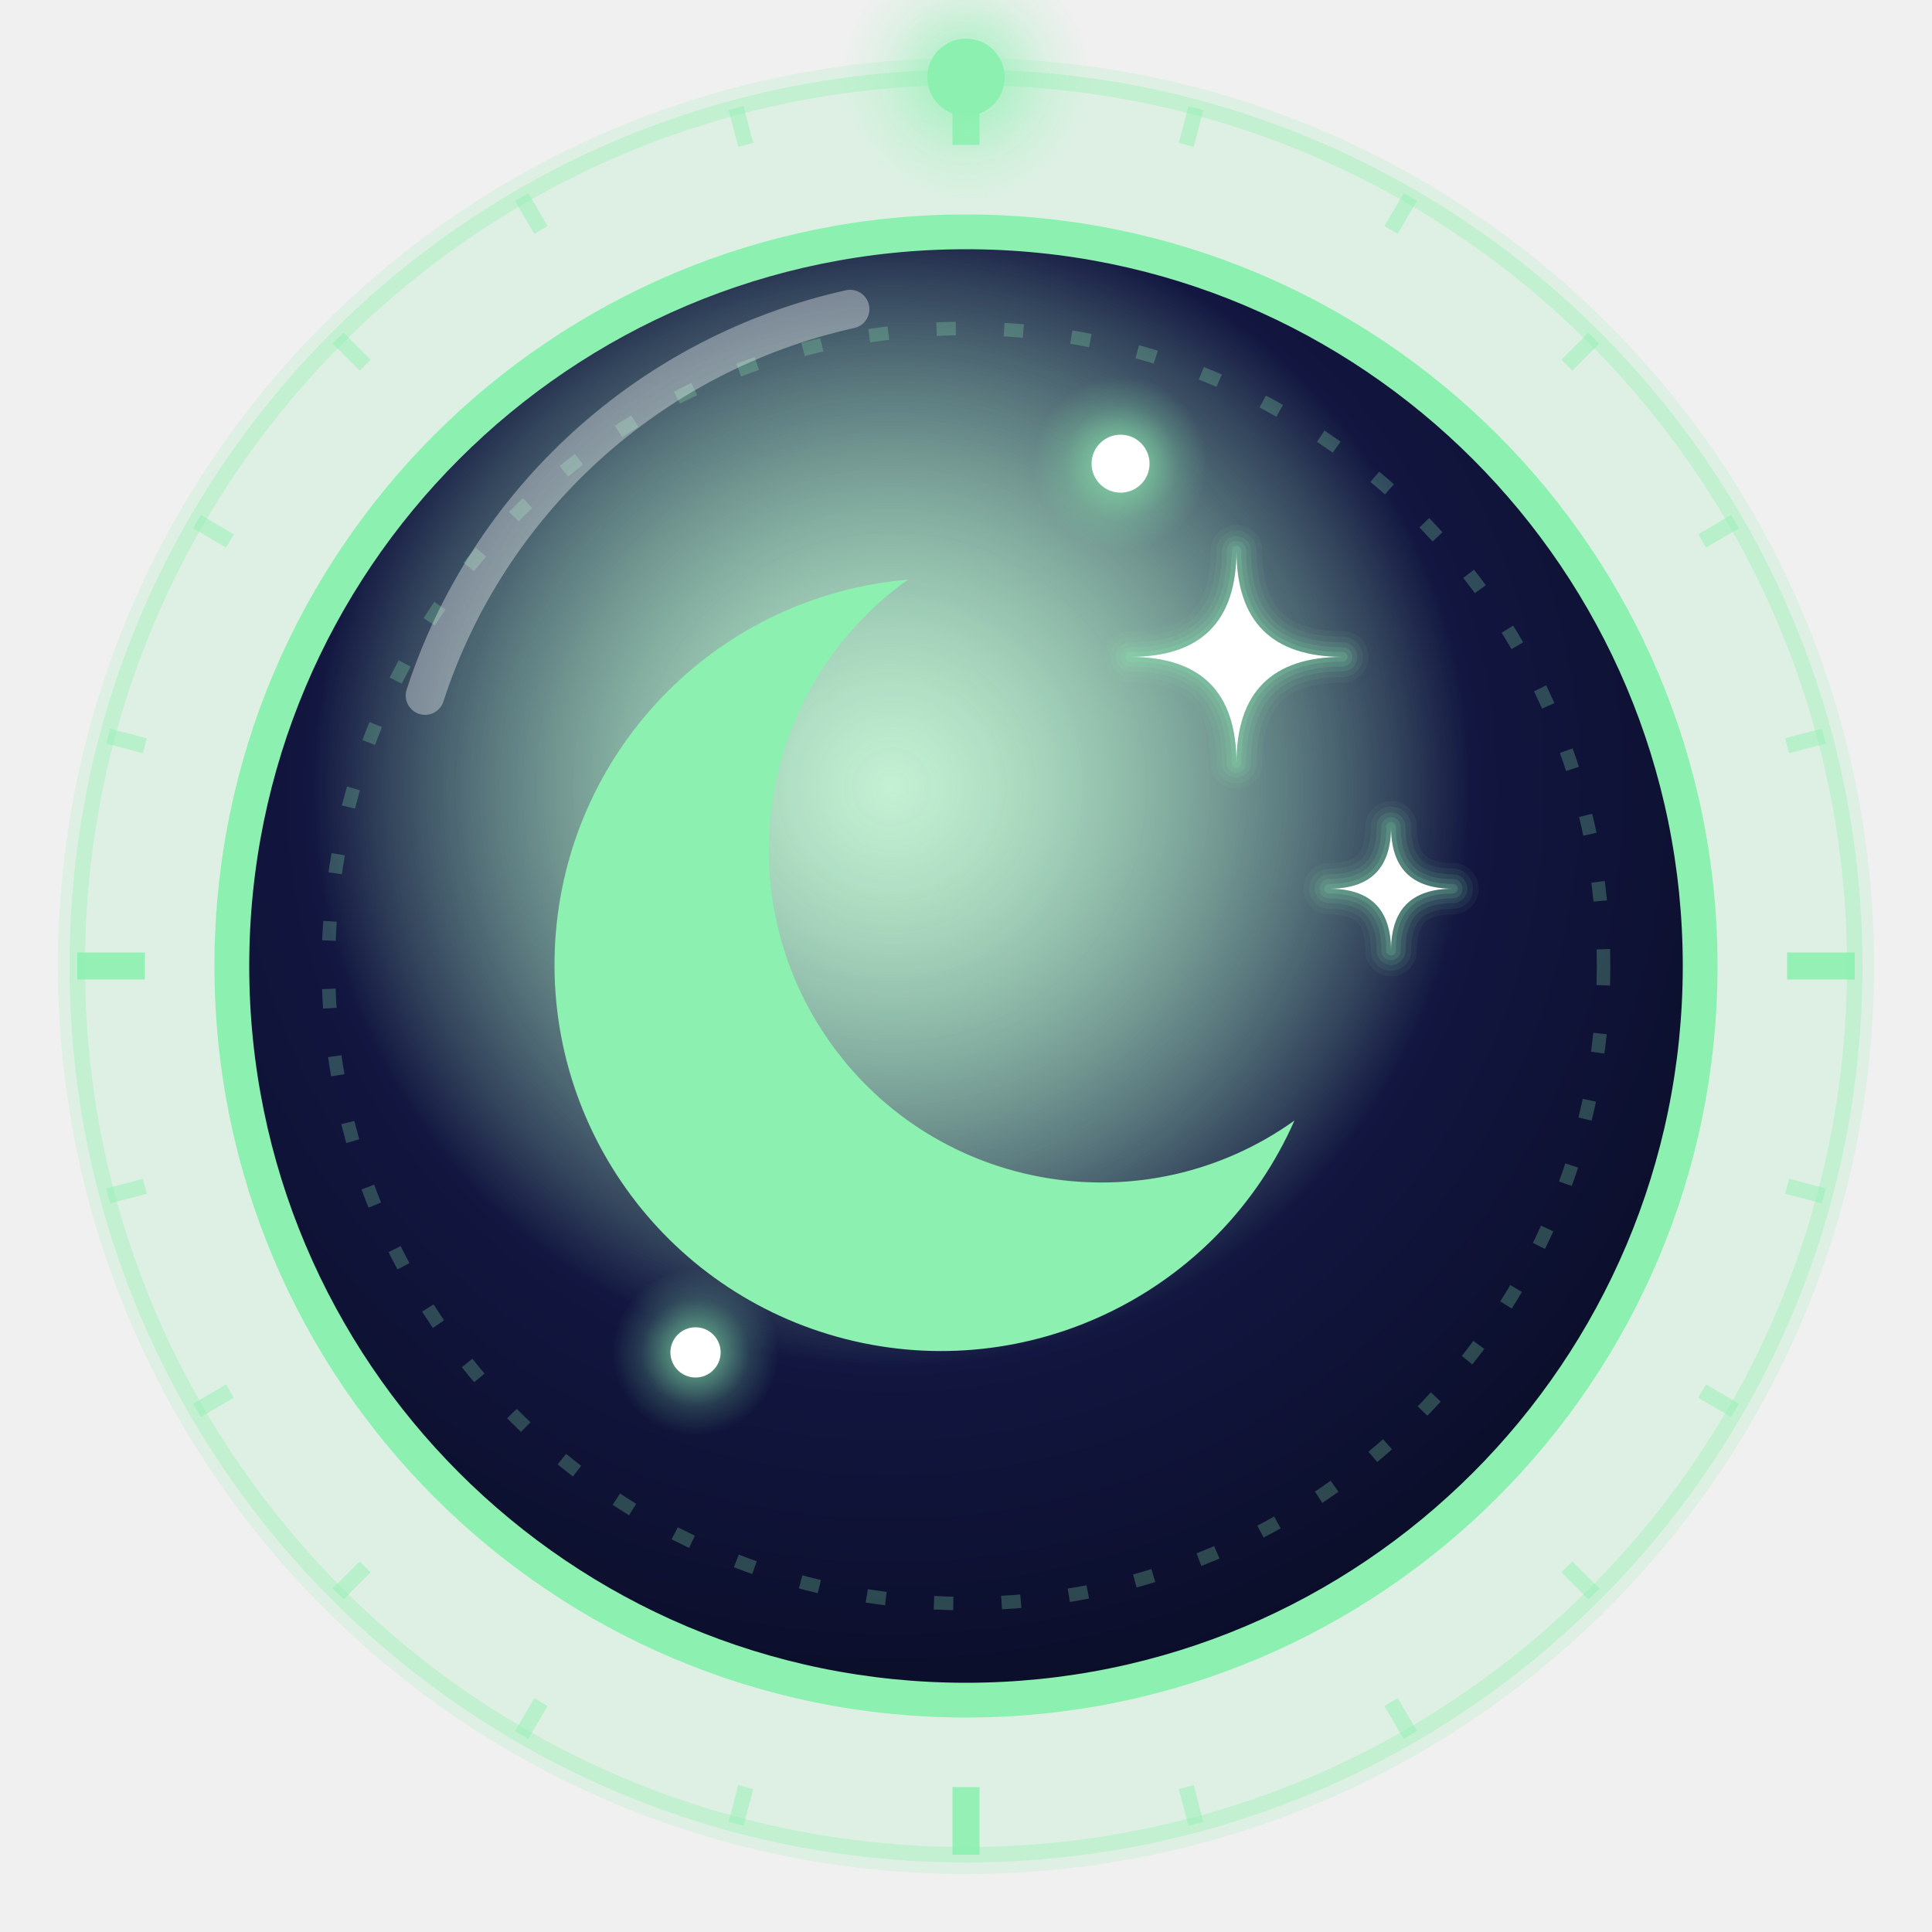
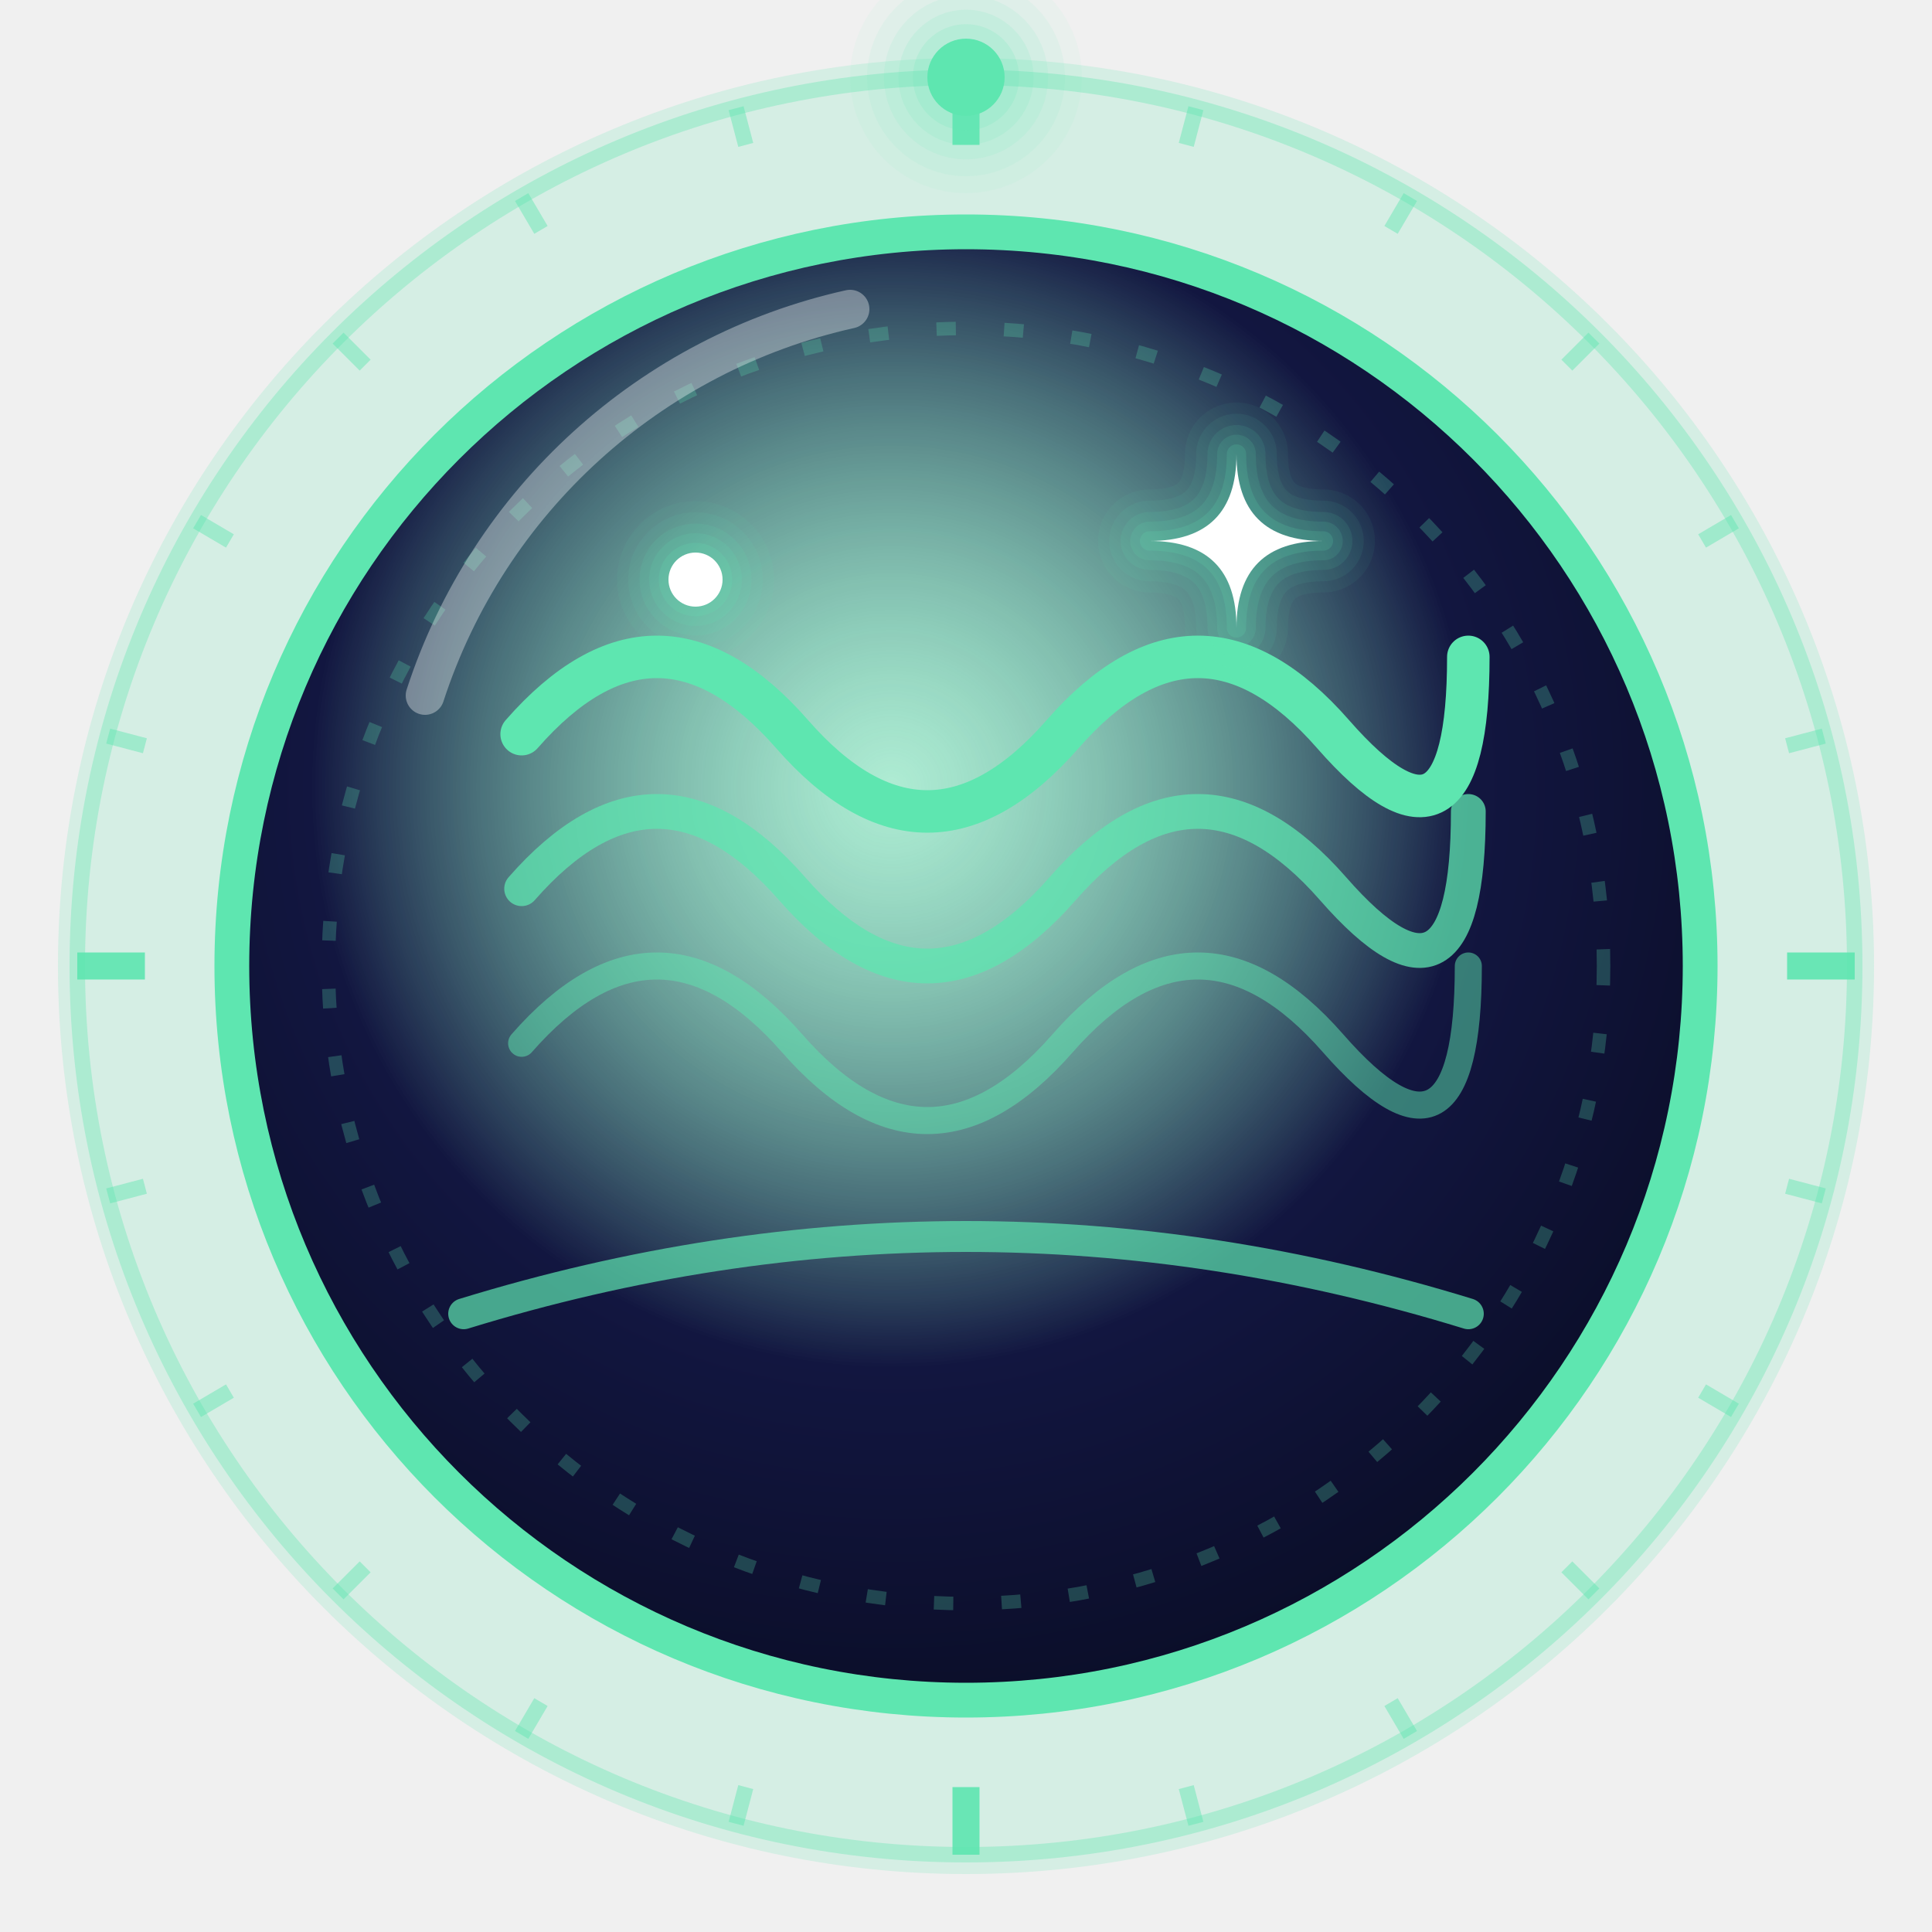
<svg xmlns="http://www.w3.org/2000/svg" viewBox="0 0 100 100" width="120" height="120">
  <defs>
-     <radialGradient id="rbG10aypj" cx="45%" cy="38%" r="65%">
-       <stop offset="0" stop-color="#8cf0b0" stop-opacity="0.32" />
+     <radialGradient id="a1" cx="45%" cy="38%" r="65%">
+       <stop offset="0" stop-color="#5ee6b0" stop-opacity="0.32" />
      <stop offset=".6" stop-color="#121640" />
      <stop offset="1" stop-color="#0a0d26" />
    </radialGradient>
-     <radialGradient id="glowC46" gradientUnits="userSpaceOnUse" cx="50" cy="4" r="6.500">
-       <stop offset="0.277" stop-color="#8cf0b0" stop-opacity="0.550" />
-       <stop offset="0.654" stop-color="#8cf0b0" stop-opacity="0.180" />
-       <stop offset="1.000" stop-color="#8cf0b0" stop-opacity="0.000" />
-     </radialGradient>
-     <radialGradient id="glowC47" gradientUnits="userSpaceOnUse" cx="58" cy="24" r="4.501">
-       <stop offset="0.300" stop-color="#8cf0b0" stop-opacity="0.550" />
-       <stop offset="0.667" stop-color="#8cf0b0" stop-opacity="0.180" />
-       <stop offset="1.000" stop-color="#8cf0b0" stop-opacity="0.000" />
-     </radialGradient>
-     <radialGradient id="glowC48" gradientUnits="userSpaceOnUse" cx="36" cy="70" r="4.301">
-       <stop offset="0.272" stop-color="#8cf0b0" stop-opacity="0.550" />
-       <stop offset="0.651" stop-color="#8cf0b0" stop-opacity="0.180" />
-       <stop offset="1.000" stop-color="#8cf0b0" stop-opacity="0.000" />
-     </radialGradient>
  </defs>
-   <circle cx="50" cy="50" r="47" fill="#8cf0b0" fill-opacity="0.18" />
+   <circle cx="50" cy="50" r="47" fill-opacity="0.18" fill="#5ee6b0" />
  <g>
-     <circle cx="50" cy="50" r="46" fill="none" stroke="#8cf0b0" stroke-opacity="0.35" stroke-width="0.8" />
-     <line x1="92.5" y1="50.0" x2="96.0" y2="50.0" stroke="#8cf0b0" stroke-width="1.4" stroke-opacity="0.9" fill="#000000" />
-     <line x1="92.5" y1="61.4" x2="94.4" y2="61.9" stroke="#8cf0b0" stroke-width="0.8" stroke-opacity="0.45" fill="#000000" />
-     <line x1="88.1" y1="72.0" x2="89.8" y2="73.0" stroke="#8cf0b0" stroke-width="0.8" stroke-opacity="0.45" fill="#000000" />
-     <line x1="81.1" y1="81.1" x2="82.5" y2="82.5" stroke="#8cf0b0" stroke-width="0.8" stroke-opacity="0.45" fill="#000000" />
-     <line x1="72.0" y1="88.1" x2="73.0" y2="89.8" stroke="#8cf0b0" stroke-width="0.8" stroke-opacity="0.45" fill="#000000" />
-     <line x1="61.4" y1="92.5" x2="61.9" y2="94.4" stroke="#8cf0b0" stroke-width="0.8" stroke-opacity="0.45" fill="#000000" />
-     <line x1="50.0" y1="92.5" x2="50.0" y2="96.0" stroke="#8cf0b0" stroke-width="1.4" stroke-opacity="0.9" fill="#000000" />
-     <line x1="38.6" y1="92.5" x2="38.1" y2="94.4" stroke="#8cf0b0" stroke-width="0.8" stroke-opacity="0.45" fill="#000000" />
-     <line x1="28.0" y1="88.1" x2="27.0" y2="89.8" stroke="#8cf0b0" stroke-width="0.8" stroke-opacity="0.45" fill="#000000" />
-     <line x1="18.9" y1="81.1" x2="17.5" y2="82.5" stroke="#8cf0b0" stroke-width="0.8" stroke-opacity="0.45" fill="#000000" />
-     <line x1="11.9" y1="72.0" x2="10.2" y2="73.0" stroke="#8cf0b0" stroke-width="0.8" stroke-opacity="0.45" fill="#000000" />
-     <line x1="7.5" y1="61.4" x2="5.6" y2="61.9" stroke="#8cf0b0" stroke-width="0.8" stroke-opacity="0.45" fill="#000000" />
-     <line x1="7.5" y1="50.0" x2="4.0" y2="50.0" stroke="#8cf0b0" stroke-width="1.4" stroke-opacity="0.9" fill="#000000" />
-     <line x1="7.5" y1="38.6" x2="5.6" y2="38.1" stroke="#8cf0b0" stroke-width="0.8" stroke-opacity="0.45" fill="#000000" />
-     <line x1="11.9" y1="28.0" x2="10.2" y2="27.0" stroke="#8cf0b0" stroke-width="0.8" stroke-opacity="0.45" fill="#000000" />
-     <line x1="18.9" y1="18.9" x2="17.5" y2="17.5" stroke="#8cf0b0" stroke-width="0.8" stroke-opacity="0.45" fill="#000000" />
-     <line x1="28.0" y1="11.9" x2="27.0" y2="10.2" stroke="#8cf0b0" stroke-width="0.8" stroke-opacity="0.45" fill="#000000" />
-     <line x1="38.6" y1="7.5" x2="38.1" y2="5.6" stroke="#8cf0b0" stroke-width="0.8" stroke-opacity="0.45" fill="#000000" />
-     <line x1="50.0" y1="7.5" x2="50.0" y2="4.0" stroke="#8cf0b0" stroke-width="1.4" stroke-opacity="0.9" fill="#000000" />
-     <line x1="61.4" y1="7.5" x2="61.9" y2="5.6" stroke="#8cf0b0" stroke-width="0.8" stroke-opacity="0.45" fill="#000000" />
-     <line x1="72.0" y1="11.9" x2="73.0" y2="10.2" stroke="#8cf0b0" stroke-width="0.8" stroke-opacity="0.45" fill="#000000" />
-     <line x1="81.1" y1="18.9" x2="82.5" y2="17.5" stroke="#8cf0b0" stroke-width="0.8" stroke-opacity="0.45" fill="#000000" />
-     <line x1="88.1" y1="28.0" x2="89.8" y2="27.0" stroke="#8cf0b0" stroke-width="0.8" stroke-opacity="0.45" fill="#000000" />
-     <line x1="92.5" y1="38.6" x2="94.4" y2="38.1" stroke="#8cf0b0" stroke-width="0.8" stroke-opacity="0.45" fill="#000000" />
-     <circle cx="50" cy="4" r="6.500" fill="url(#glowC46)" />
-     <circle cx="50" cy="4" r="2" fill="#8cf0b0" />
-   </g>
-   <circle cx="50" cy="50" r="38" fill="url(#rbG10aypj)" stroke="#8cf0b0" stroke-width="1.8" />
-   <circle cx="50" cy="50" r="33" fill="none" stroke="#8cf0b0" stroke-opacity="0.25" stroke-width="0.7" stroke-dasharray="1px, 2.5" />
-   <g>
-     <path d="M47 30A20 20 0 1 0 67 58A16 16 0 1 1 47 30Z" fill="#8cf0b0" />
+     <circle cx="50" cy="50" r="46" fill="none" stroke="#5ee6b0" stroke-width="0.8" stroke-opacity="0.35" />
+     <line x1="92.5" y1="50.0" x2="96.0" y2="50.0" fill="#000000" stroke="#5ee6b0" stroke-width="1.4" stroke-opacity="0.9" />
+     <line x1="92.5" y1="61.4" x2="94.4" y2="61.9" fill="#000000" stroke="#5ee6b0" stroke-width="0.8" stroke-opacity="0.45" />
+     <line x1="88.1" y1="72.0" x2="89.8" y2="73.0" fill="#000000" stroke="#5ee6b0" stroke-width="0.8" stroke-opacity="0.45" />
+     <line x1="81.1" y1="81.1" x2="82.5" y2="82.5" fill="#000000" stroke="#5ee6b0" stroke-width="0.8" stroke-opacity="0.45" />
+     <line x1="72.0" y1="88.1" x2="73.0" y2="89.8" fill="#000000" stroke="#5ee6b0" stroke-width="0.8" stroke-opacity="0.45" />
+     <line x1="61.4" y1="92.5" x2="61.9" y2="94.4" fill="#000000" stroke="#5ee6b0" stroke-width="0.8" stroke-opacity="0.45" />
+     <line x1="50.0" y1="92.5" x2="50.0" y2="96.0" fill="#000000" stroke="#5ee6b0" stroke-width="1.4" stroke-opacity="0.9" />
+     <line x1="38.6" y1="92.5" x2="38.1" y2="94.4" fill="#000000" stroke="#5ee6b0" stroke-width="0.8" stroke-opacity="0.45" />
+     <line x1="28.0" y1="88.1" x2="27.0" y2="89.8" fill="#000000" stroke="#5ee6b0" stroke-width="0.8" stroke-opacity="0.45" />
+     <line x1="18.9" y1="81.1" x2="17.5" y2="82.5" fill="#000000" stroke="#5ee6b0" stroke-width="0.8" stroke-opacity="0.45" />
+     <line x1="11.9" y1="72.0" x2="10.2" y2="73.0" fill="#000000" stroke="#5ee6b0" stroke-width="0.8" stroke-opacity="0.45" />
+     <line x1="7.5" y1="61.4" x2="5.6" y2="61.9" fill="#000000" stroke="#5ee6b0" stroke-width="0.8" stroke-opacity="0.45" />
+     <line x1="7.5" y1="50.0" x2="4.0" y2="50.0" fill="#000000" stroke="#5ee6b0" stroke-width="1.4" stroke-opacity="0.9" />
+     <line x1="7.5" y1="38.6" x2="5.6" y2="38.1" fill="#000000" stroke="#5ee6b0" stroke-width="0.8" stroke-opacity="0.45" />
+     <line x1="11.9" y1="28.0" x2="10.2" y2="27.0" fill="#000000" stroke="#5ee6b0" stroke-width="0.8" stroke-opacity="0.45" />
+     <line x1="18.9" y1="18.9" x2="17.5" y2="17.5" fill="#000000" stroke="#5ee6b0" stroke-width="0.8" stroke-opacity="0.45" />
+     <line x1="28.0" y1="11.9" x2="27.0" y2="10.2" fill="#000000" stroke="#5ee6b0" stroke-width="0.8" stroke-opacity="0.45" />
+     <line x1="38.6" y1="7.5" x2="38.1" y2="5.6" fill="#000000" stroke="#5ee6b0" stroke-width="0.8" stroke-opacity="0.45" />
+     <line x1="50.0" y1="7.5" x2="50.0" y2="4.0" fill="#000000" stroke="#5ee6b0" stroke-width="1.4" stroke-opacity="0.9" />
+     <line x1="61.4" y1="7.5" x2="61.9" y2="5.6" fill="#000000" stroke="#5ee6b0" stroke-width="0.8" stroke-opacity="0.45" />
+     <line x1="72.0" y1="11.9" x2="73.0" y2="10.2" fill="#000000" stroke="#5ee6b0" stroke-width="0.8" stroke-opacity="0.45" />
+     <line x1="81.1" y1="18.9" x2="82.5" y2="17.5" fill="#000000" stroke="#5ee6b0" stroke-width="0.8" stroke-opacity="0.45" />
+     <line x1="88.1" y1="28.0" x2="89.8" y2="27.0" fill="#000000" stroke="#5ee6b0" stroke-width="0.8" stroke-opacity="0.45" />
+     <line x1="92.5" y1="38.6" x2="94.4" y2="38.1" fill="#000000" stroke="#5ee6b0" stroke-width="0.8" stroke-opacity="0.45" />
    <g opacity="0.050">
-       <path d="M64 28.5Q64 34 69.5 34Q64 34 64 39.5Q64 34 58.5 34Q64 34 64 28.5Z" fill="#8cf0b0" stroke="#8cf0b0" stroke-width="2.667" stroke-linejoin="round" stroke-linecap="round" />
+       <circle cx="50" cy="4" r="2" fill="#5ee6b0" stroke="#5ee6b0" stroke-width="8" stroke-linecap="round" stroke-linejoin="round" />
    </g>
    <g opacity="0.070">
-       <path d="M64 28.5Q64 34 69.5 34Q64 34 64 39.5Q64 34 58.5 34Q64 34 64 28.5Z" fill="#8cf0b0" stroke="#8cf0b0" stroke-width="2.084" stroke-linejoin="round" stroke-linecap="round" />
+       <circle cx="50" cy="4" r="2" fill="#5ee6b0" stroke="#5ee6b0" stroke-width="6.25" stroke-linecap="round" stroke-linejoin="round" />
    </g>
    <g opacity="0.090">
-       <path d="M64 28.5Q64 34 69.5 34Q64 34 64 39.5Q64 34 58.5 34Q64 34 64 28.5Z" fill="#8cf0b0" stroke="#8cf0b0" stroke-width="1.5" stroke-linejoin="round" stroke-linecap="round" />
+       <circle cx="50" cy="4" r="2" fill="#5ee6b0" stroke="#5ee6b0" stroke-width="4.5" stroke-linecap="round" stroke-linejoin="round" />
    </g>
    <g opacity="0.120">
-       <path d="M64 28.5Q64 34 69.5 34Q64 34 64 39.5Q64 34 58.5 34Q64 34 64 28.5Z" fill="#8cf0b0" stroke="#8cf0b0" stroke-width="1" stroke-linejoin="round" stroke-linecap="round" />
+       <circle cx="50" cy="4" r="2" fill="#5ee6b0" stroke="#5ee6b0" stroke-width="3" stroke-linecap="round" stroke-linejoin="round" />
    </g>
    <g opacity="0.160">
-       <path d="M64 28.5Q64 34 69.5 34Q64 34 64 39.5Q64 34 58.5 34Q64 34 64 28.5Z" fill="#8cf0b0" stroke="#8cf0b0" stroke-width="0.5" stroke-linejoin="round" stroke-linecap="round" />
+       <circle cx="50" cy="4" r="2" fill="#5ee6b0" stroke="#5ee6b0" stroke-width="1.5" stroke-linecap="round" stroke-linejoin="round" />
    </g>
-     <path d="M64 28.5Q64 34 69.5 34Q64 34 64 39.5Q64 34 58.5 34Q64 34 64 28.5Z" fill="#ffffff" />
+     <circle cx="50" cy="4" r="2" fill="#5ee6b0" />
+   </g>
+   <circle cx="50" cy="50" r="38" fill="url(#a1)" stroke="#5ee6b0" stroke-width="1.8" />
+   <circle cx="50" cy="50" r="33" fill="none" stroke="#5ee6b0" stroke-width="0.7" stroke-opacity="0.25" stroke-dasharray="1, 2.5" />
+   <g>
+     <path d="M27 38Q34 30 41 38T55 38T69 38T76 34" fill="none" stroke="#5ee6b0" stroke-width="2.2" stroke-linecap="round" />
+     <path d="M27 46Q34 38 41 46T55 46T69 46T76 42" fill="none" stroke="#5ee6b0" stroke-width="1.8" stroke-linecap="round" opacity="0.75" />
+     <path d="M27 54Q34 46 41 54T55 54T69 54T76 50" fill="none" stroke="#5ee6b0" stroke-width="1.4" stroke-linecap="round" opacity="0.5" />
+     <path d="M24 68Q50 60 76 68" fill="none" stroke="#5ee6b0" stroke-width="1.6" stroke-linecap="round" opacity="0.7" />
    <g opacity="0.050">
-       <path d="M72 42.8Q72 46 75.2 46Q72 46 72 49.2Q72 46 68.8 46Q72 46 72 42.8Z" fill="#8cf0b0" stroke="#8cf0b0" stroke-width="2.667" stroke-linejoin="round" stroke-linecap="round" />
+       <path d="M64 23.5Q64 28 68.5 28Q64 28 64 32.5Q64 28 59.5 28Q64 28 64 23.5Z" fill="#5ee6b0" stroke="#5ee6b0" stroke-width="5.33" stroke-linecap="round" stroke-linejoin="round" />
    </g>
    <g opacity="0.070">
-       <path d="M72 42.8Q72 46 75.2 46Q72 46 72 49.2Q72 46 68.8 46Q72 46 72 42.8Z" fill="#8cf0b0" stroke="#8cf0b0" stroke-width="2.084" stroke-linejoin="round" stroke-linecap="round" />
+       <path d="M64 23.5Q64 28 68.5 28Q64 28 64 32.5Q64 28 59.5 28Q64 28 64 23.5Z" fill="#5ee6b0" stroke="#5ee6b0" stroke-width="4.17" stroke-linecap="round" stroke-linejoin="round" />
    </g>
    <g opacity="0.090">
-       <path d="M72 42.8Q72 46 75.2 46Q72 46 72 49.2Q72 46 68.8 46Q72 46 72 42.8Z" fill="#8cf0b0" stroke="#8cf0b0" stroke-width="1.5" stroke-linejoin="round" stroke-linecap="round" />
+       <path d="M64 23.5Q64 28 68.5 28Q64 28 64 32.5Q64 28 59.5 28Q64 28 64 23.5Z" fill="#5ee6b0" stroke="#5ee6b0" stroke-width="3" stroke-linecap="round" stroke-linejoin="round" />
    </g>
    <g opacity="0.120">
-       <path d="M72 42.8Q72 46 75.2 46Q72 46 72 49.2Q72 46 68.8 46Q72 46 72 42.8Z" fill="#8cf0b0" stroke="#8cf0b0" stroke-width="1" stroke-linejoin="round" stroke-linecap="round" />
+       <path d="M64 23.5Q64 28 68.5 28Q64 28 64 32.5Q64 28 59.5 28Q64 28 64 23.5Z" fill="#5ee6b0" stroke="#5ee6b0" stroke-width="2" stroke-linecap="round" stroke-linejoin="round" />
    </g>
    <g opacity="0.160">
-       <path d="M72 42.8Q72 46 75.2 46Q72 46 72 49.2Q72 46 68.8 46Q72 46 72 42.8Z" fill="#8cf0b0" stroke="#8cf0b0" stroke-width="0.5" stroke-linejoin="round" stroke-linecap="round" />
+       <path d="M64 23.5Q64 28 68.5 28Q64 28 64 32.5Q64 28 59.5 28Q64 28 64 23.5Z" fill="#5ee6b0" stroke="#5ee6b0" stroke-width="1" stroke-linecap="round" stroke-linejoin="round" />
    </g>
-     <path d="M72 42.8Q72 46 75.2 46Q72 46 72 49.2Q72 46 68.8 46Q72 46 72 42.8Z" fill="#ffffff" />
-     <circle cx="58" cy="24" r="4.501" fill="url(#glowC47)" />
-     <circle cx="58" cy="24" r="1.5" fill="#ffffff" />
-     <circle cx="36" cy="70" r="4.301" fill="url(#glowC48)" />
-     <circle cx="36" cy="70" r="1.3" fill="#ffffff" />
+     <path d="M64 23.5Q64 28 68.5 28Q64 28 64 32.5Q64 28 59.5 28Q64 28 64 23.5Z" fill="#ffffff" />
+     <g opacity="0.050">
+       <circle cx="36" cy="30" r="1.4" fill="#5ee6b0" stroke="#5ee6b0" stroke-width="5.33" stroke-linecap="round" stroke-linejoin="round" />
+     </g>
+     <g opacity="0.070">
+       <circle cx="36" cy="30" r="1.4" fill="#5ee6b0" stroke="#5ee6b0" stroke-width="4.17" stroke-linecap="round" stroke-linejoin="round" />
+     </g>
+     <g opacity="0.090">
+       <circle cx="36" cy="30" r="1.4" fill="#5ee6b0" stroke="#5ee6b0" stroke-width="3" stroke-linecap="round" stroke-linejoin="round" />
+     </g>
+     <g opacity="0.120">
+       <circle cx="36" cy="30" r="1.4" fill="#5ee6b0" stroke="#5ee6b0" stroke-width="2" stroke-linecap="round" stroke-linejoin="round" />
+     </g>
+     <g opacity="0.160">
+       <circle cx="36" cy="30" r="1.4" fill="#5ee6b0" stroke="#5ee6b0" stroke-width="1" stroke-linecap="round" stroke-linejoin="round" />
+     </g>
+     <circle cx="36" cy="30" r="1.4" fill="#ffffff" />
  </g>
-   <path d="M22 36A30 30 0 0 1 44 16" fill="none" stroke="#ffffff" stroke-opacity="0.35" stroke-width="2" stroke-linecap="round" />
+   <path d="M22 36A30 30 0 0 1 44 16" fill="none" stroke="#ffffff" stroke-width="2" stroke-opacity="0.35" stroke-linecap="round" />
</svg>
